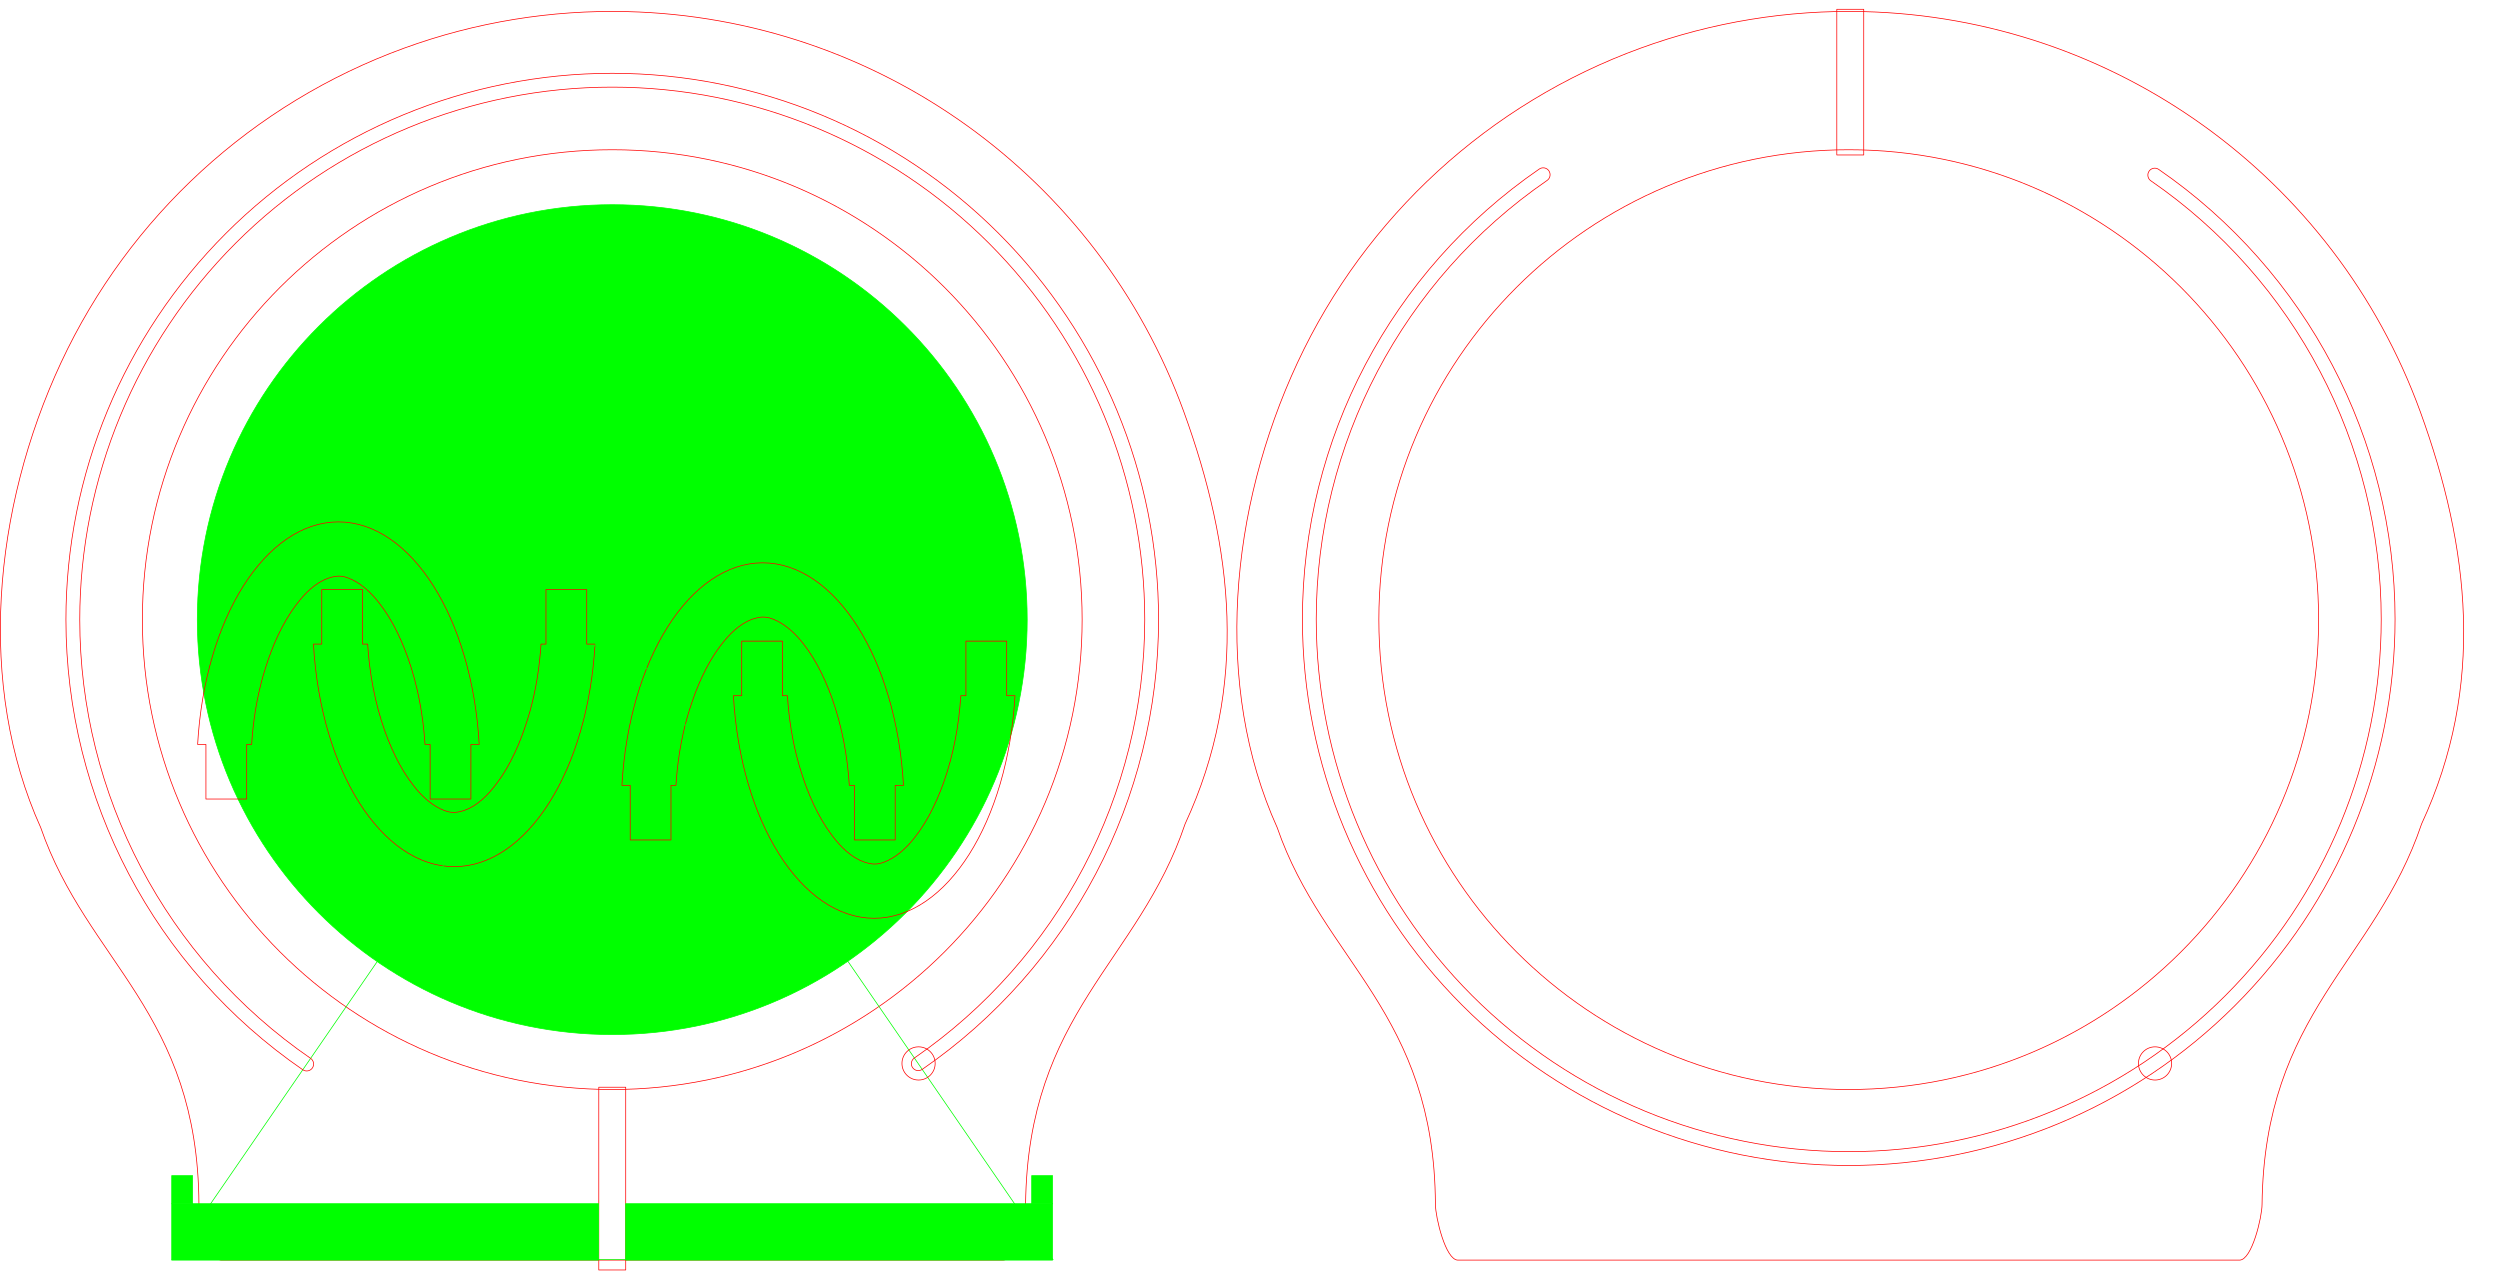
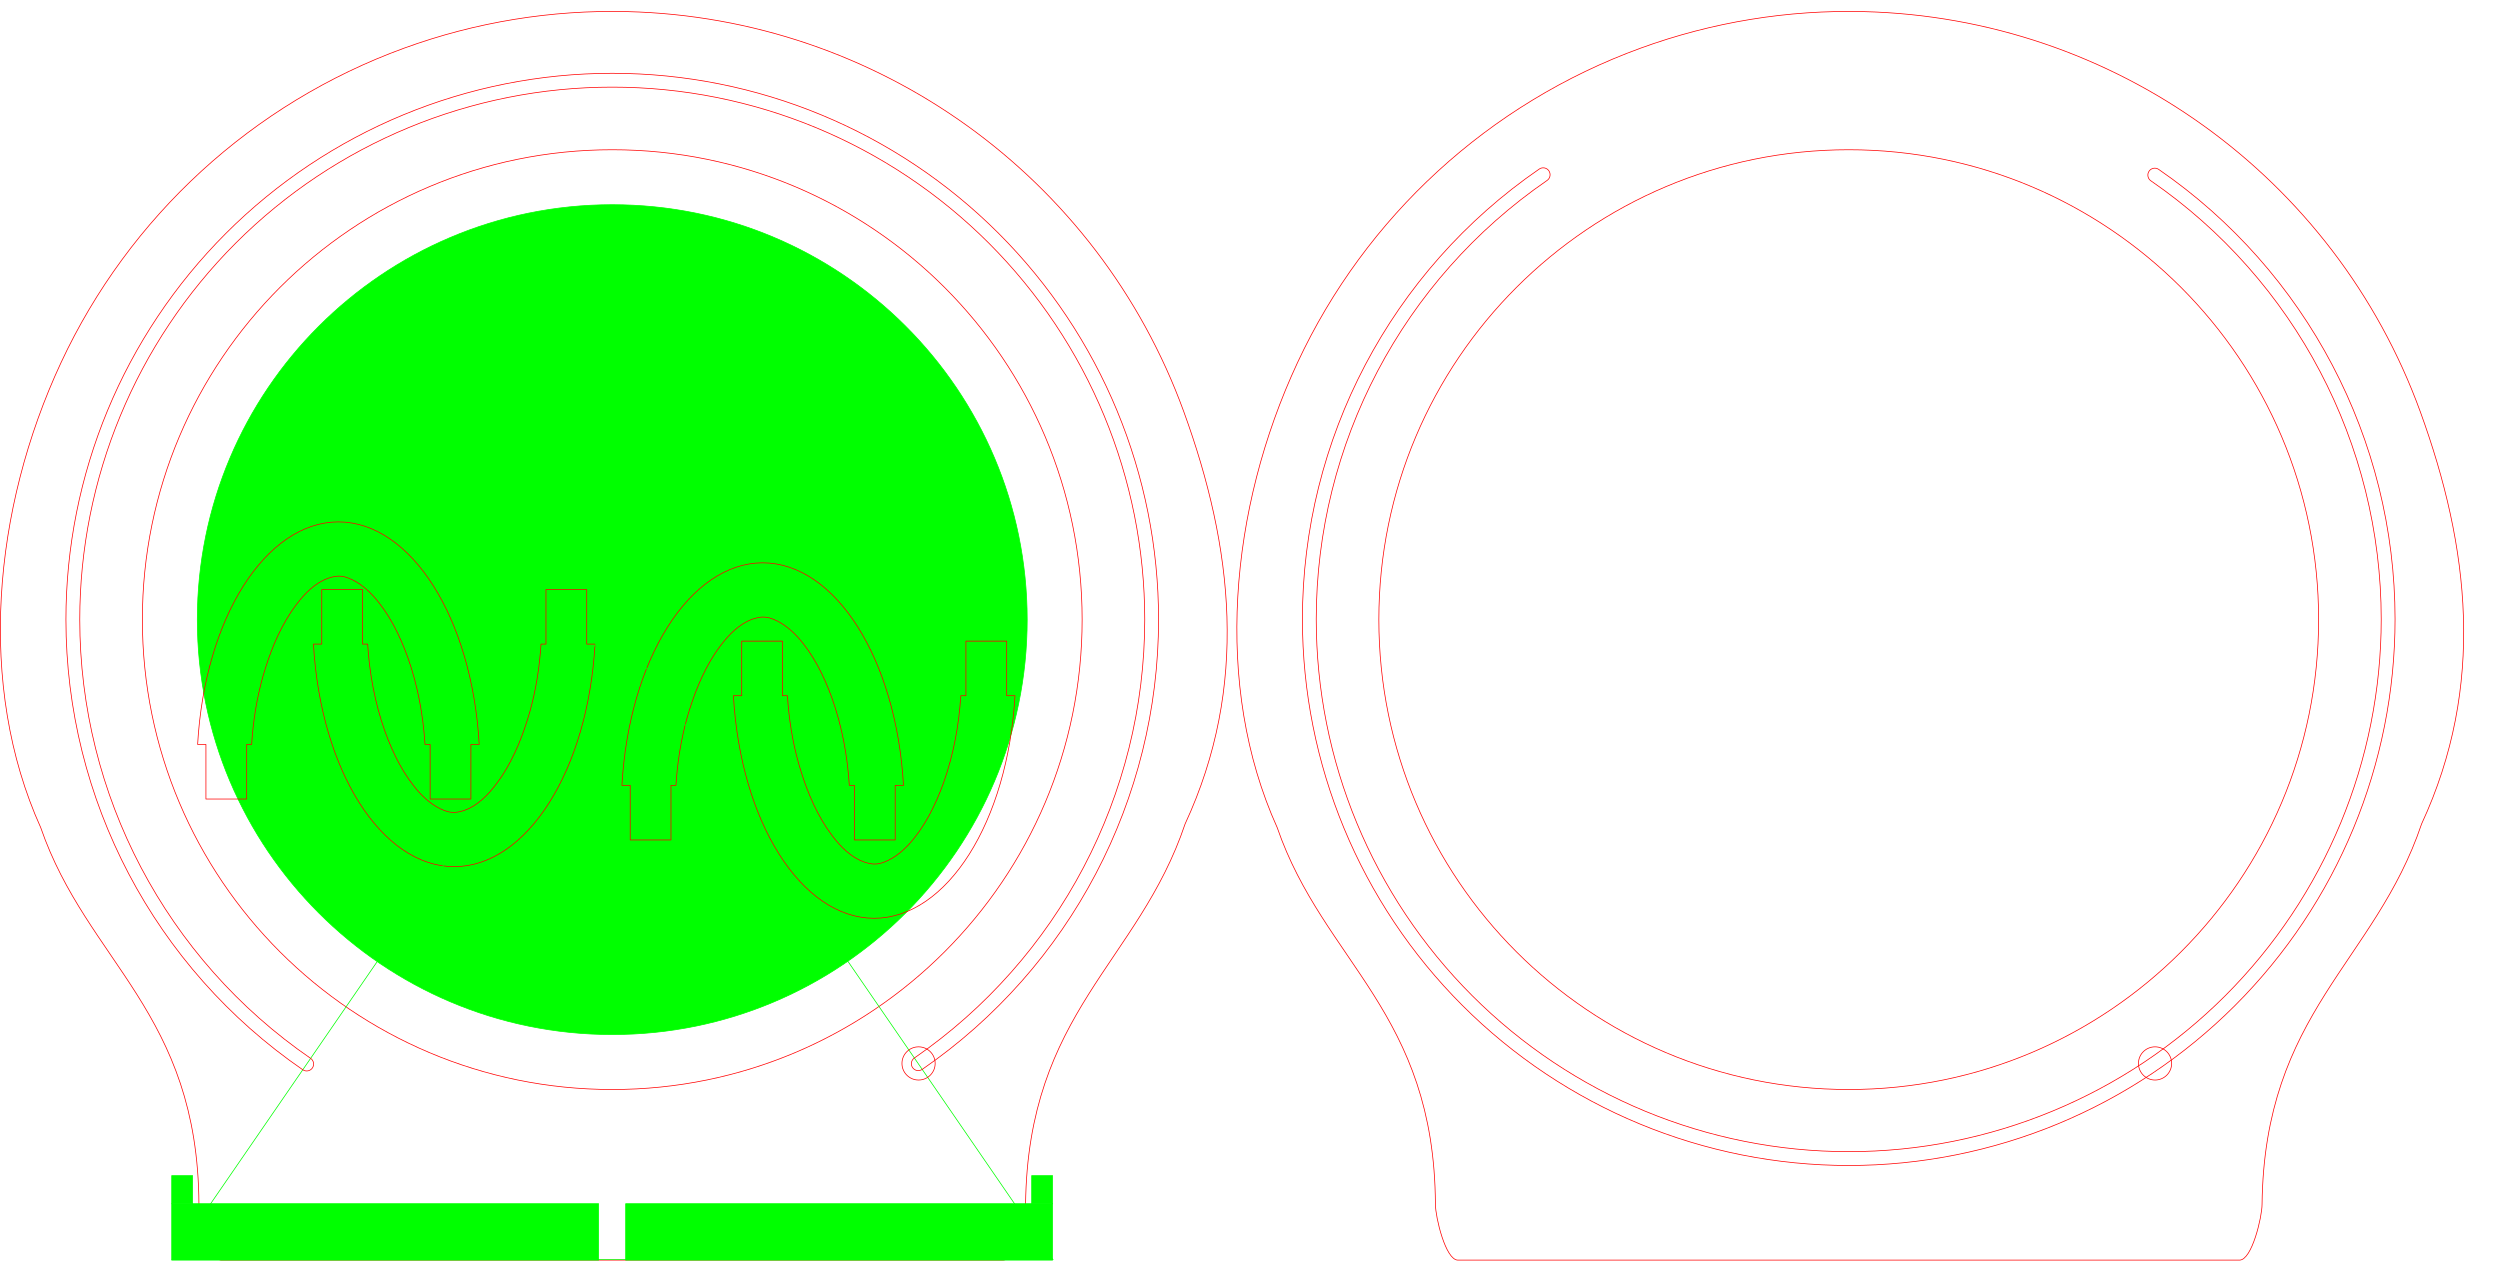
<svg xmlns="http://www.w3.org/2000/svg" xmlns:xlink="http://www.w3.org/1999/xlink" width="903.772mm" height="459.242mm" viewBox="0 0 903.772 459.242" version="1.1" id="svg5">
  <defs id="defs2" />
  <g id="layer1" transform="translate(39.08538,-431.7114)">
    <circle style="fill:#00ff00;stroke:#00ff00;stroke-width:0.265" id="circle26" cx="182.249" cy="655.712" r="150" />
    <circle style="fill:none;stroke:#ff0000;stroke-width:0.265" id="circle46" cx="182.249" cy="655.712" r="169.868" />
    <path id="circle66" style="fill:none;stroke:#ff0000;stroke-width:1" d="M 737.934,1611.016 C 634.066,1608.426 530.634,1625.337 433,1660.873 225.898,1736.252 57.222,1890.815 -35.921,2090.559 -129.063,2290.304 -151.181,2532.284 -63.664,2725.971 0,2910.236 151.181,2978.268 152.487,3240.704 c 0,17.083 13.753,76.192 30.836,76.192 H 1251.109 c 17.083,0 30.838,-59.109 30.838,-76.192 3.092,-262.437 154.274,-330.468 217.977,-519.803 87.478,-188.617 65.579,-378.156 -1.826,-563.364 -116.892,-321.16 -418.499,-538.001 -760.164,-546.521 z" transform="matrix(0.2645833,0,0,0.2645833,-7.514983,9.664109)" />
-     <rect style="fill:none;fill-rule:evenodd;stroke:#ff0000;stroke-width:0.265;stroke-linecap:round;stroke-linejoin:round" id="rect2349" width="9.735" height="66.068" x="177.381" y="824.753" ry="0" />
    <rect style="fill:#00ff00;fill-rule:evenodd;stroke:#00ff00;stroke-width:0.265;stroke-linecap:round;stroke-linejoin:round" id="rect228" width="154.314" height="20.396" x="22.996" y="866.863" ry="0" />
    <path id="path4662" style="fill:none;fill-rule:evenodd;stroke:#ff0000;stroke-width:0.265;stroke-linecap:round;stroke-linejoin:round" d="M 83.253,620.376 A 51.221,89.152 0 0 0 32.359,700.84 h 3 v 19.735 h 14.736 v -19.735 h 1.792 c 0.519,-8.291 1.812,-16.526 4.056,-24.531 2.337,-8.09 5.421,-16.082 10.07,-23.171 2.773,-4.092 5.93,-8.071 10.155,-10.747 2.084,-1.3 4.539,-2.25 6.988,-2.404 0.8,-0.023 1.576,0.07 2.367,0.261 3.985,1.122 7.382,3.78 10.196,6.768 5.81,6.344 9.655,14.245 12.584,22.275 3.603,10.166 5.591,20.811 6.256,31.549 h 1.853 v 19.735 h 14.736 v -19.735 h 3 A 51.221,89.152 0 0 0 83.253,620.376 Z" />
    <rect style="fill:#00ff00;fill-rule:evenodd;stroke:#00ff00;stroke-width:0.265;stroke-linecap:round;stroke-linejoin:round" id="rect4826" width="154.314" height="20.396" x="187.105" y="866.863" ry="0" />
    <use x="0" y="0" xlink:href="#path4662" id="use4828" transform="rotate(180,104.1901,682.6994)" width="100%" height="100%" />
    <use x="0" y="0" xlink:href="#path4662" id="use5394" transform="translate(153.3856,14.79411)" width="100%" height="100%" />
    <use x="0" y="0" xlink:href="#path4662" id="use5396" transform="matrix(1,0,0,-1,193.6904,1384.061)" width="100%" height="100%" />
    <path style="fill:none;stroke:#00ff00;stroke-width:0.265px;stroke-linecap:butt;stroke-linejoin:miter;stroke-opacity:1" d="M 182.404,655.532 341.575,887.08 H 23.151 L 182.56,655.352" id="path5718" />
    <circle style="fill:none;stroke:#ff0000;stroke-width:0.265;stroke-linecap:round;stroke-miterlimit:4;stroke-dasharray:none" id="path3619" cx="292.983" cy="816.153" r="6" />
    <path style="color:#000000;fill:none;stroke:#ff0000;stroke-linecap:round;-inkscape-stroke:none" d="M 836.539,85.039 C 638.57,85.039 448.7,163.687 308.715,303.672 168.73,443.657 90.082,633.527 90.082,831.496 v 0.002 c 0.04,245.773 121.08,475.802 323.619,615.023 a 9.449,9.449 0 0 0 13.139,-2.436 9.449,9.449 0 0 0 -2.436,-13.139 C 226.977,1295.24 109.021,1071.067 108.98,831.496 108.98,638.532 185.632,453.481 322.078,317.035 458.524,180.589 643.575,103.938 836.539,103.938 c 192.964,1e-5 378.015,76.651 514.461,213.098 136.446,136.446 213.098,321.497 213.098,514.461 -0.052,239.28 -117.735,463.213 -314.775,598.969 a 9.449,9.449 0 0 0 -2.42,13.143 9.449,9.449 0 0 0 13.143,2.42 c 202.142,-139.271 322.899,-369.055 322.951,-614.529 v -0.002 c 0,-197.969 -78.648,-387.839 -218.633,-527.824 C 1224.378,163.687 1034.508,85.039 836.539,85.039 Z" id="path4085" transform="matrix(0.2645833,0,0,0.2645833,-39.08538,435.7114)" />
    <rect style="opacity:1;vector-effect:none;fill:#00ff00;fill-opacity:1;fill-rule:evenodd;stroke:#00ff00;stroke-width:0.265;stroke-linecap:butt;stroke-linejoin:miter;stroke-miterlimit:4;stroke-dasharray:none;stroke-dashoffset:0;stroke-opacity:1" id="rect4939" width="7.539" height="10.143" x="333.881" y="856.721" />
    <rect style="opacity:1;vector-effect:none;fill:#00ff00;fill-opacity:1;fill-rule:evenodd;stroke:#00ff00;stroke-width:0.265;stroke-linecap:butt;stroke-linejoin:miter;stroke-miterlimit:4;stroke-dasharray:none;stroke-dashoffset:0;stroke-opacity:1" id="rect5021" width="7.539" height="10.143" x="22.996" y="856.721" />
    <circle style="fill:none;stroke:#ff0000;stroke-width:0.265" id="circle1133" cx="629.249" cy="655.712" r="169.868" />
    <path id="path1135" style="fill:none;stroke:#ff0000;stroke-width:0.265" d="m 634.73,435.912 c -27.482,-0.685 -54.848,3.789 -80.68,13.191 -54.796,19.944 -99.425,60.839 -124.069,113.688 -24.644,52.849 -30.496,116.873 -7.34,168.119 16.844,48.754 56.844,66.754 57.19,136.19 0,4.52 3.639,20.159 8.159,20.159 H 770.508 c 4.52,0 8.159,-15.639 8.159,-20.159 0.818,-69.436 40.818,-87.436 57.673,-137.531 23.145,-49.905 17.351,-100.054 -0.483,-149.057 C 804.929,495.539 725.129,438.166 634.73,435.912 Z" />
    <circle style="fill:none;stroke:#ff0000;stroke-width:0.265;stroke-linecap:round;stroke-miterlimit:4;stroke-dasharray:none" id="circle1137" cx="739.983" cy="816.153" r="6" />
    <path style="color:#000000;fill:none;stroke:#ff0000;stroke-width:0.265;stroke-linecap:round;-inkscape-stroke:none" d="m 629.249,853.044 c -52.379,0 -102.616,-20.809 -139.653,-57.847 -37.038,-37.038 -57.847,-87.274 -57.847,-139.653 v -5.3e-4 c 0.011,-65.028 32.036,-125.889 85.624,-162.725 a 2.5,2.5 0 0 1 3.476,0.644 2.5,2.5 0 0 1 -0.644,3.476 c -52.236,35.906 -83.445,95.218 -83.456,158.605 0,51.055 20.281,100.016 56.382,136.118 36.101,36.101 85.063,56.382 136.118,56.382 51.055,0 100.016,-20.281 136.118,-56.382 36.101,-36.101 56.382,-85.063 56.382,-136.118 -0.014,-63.309 -31.151,-122.558 -83.284,-158.477 a 2.5,2.5 0 0 1 -0.64,-3.477 2.5,2.5 0 0 1 3.477,-0.64 c 53.483,36.849 85.434,97.646 85.448,162.594 v 5.3e-4 c 0,52.379 -20.809,102.616 -57.847,139.653 -37.038,37.038 -87.274,57.847 -139.653,57.847 z" id="path1139" />
-     <rect style="fill:none;fill-rule:evenodd;stroke:#ff0000;stroke-width:0.265;stroke-linecap:round;stroke-linejoin:round" id="rect1141" width="9.735" height="52.649" x="624.934" y="435.078" ry="0" />
  </g>
</svg>
